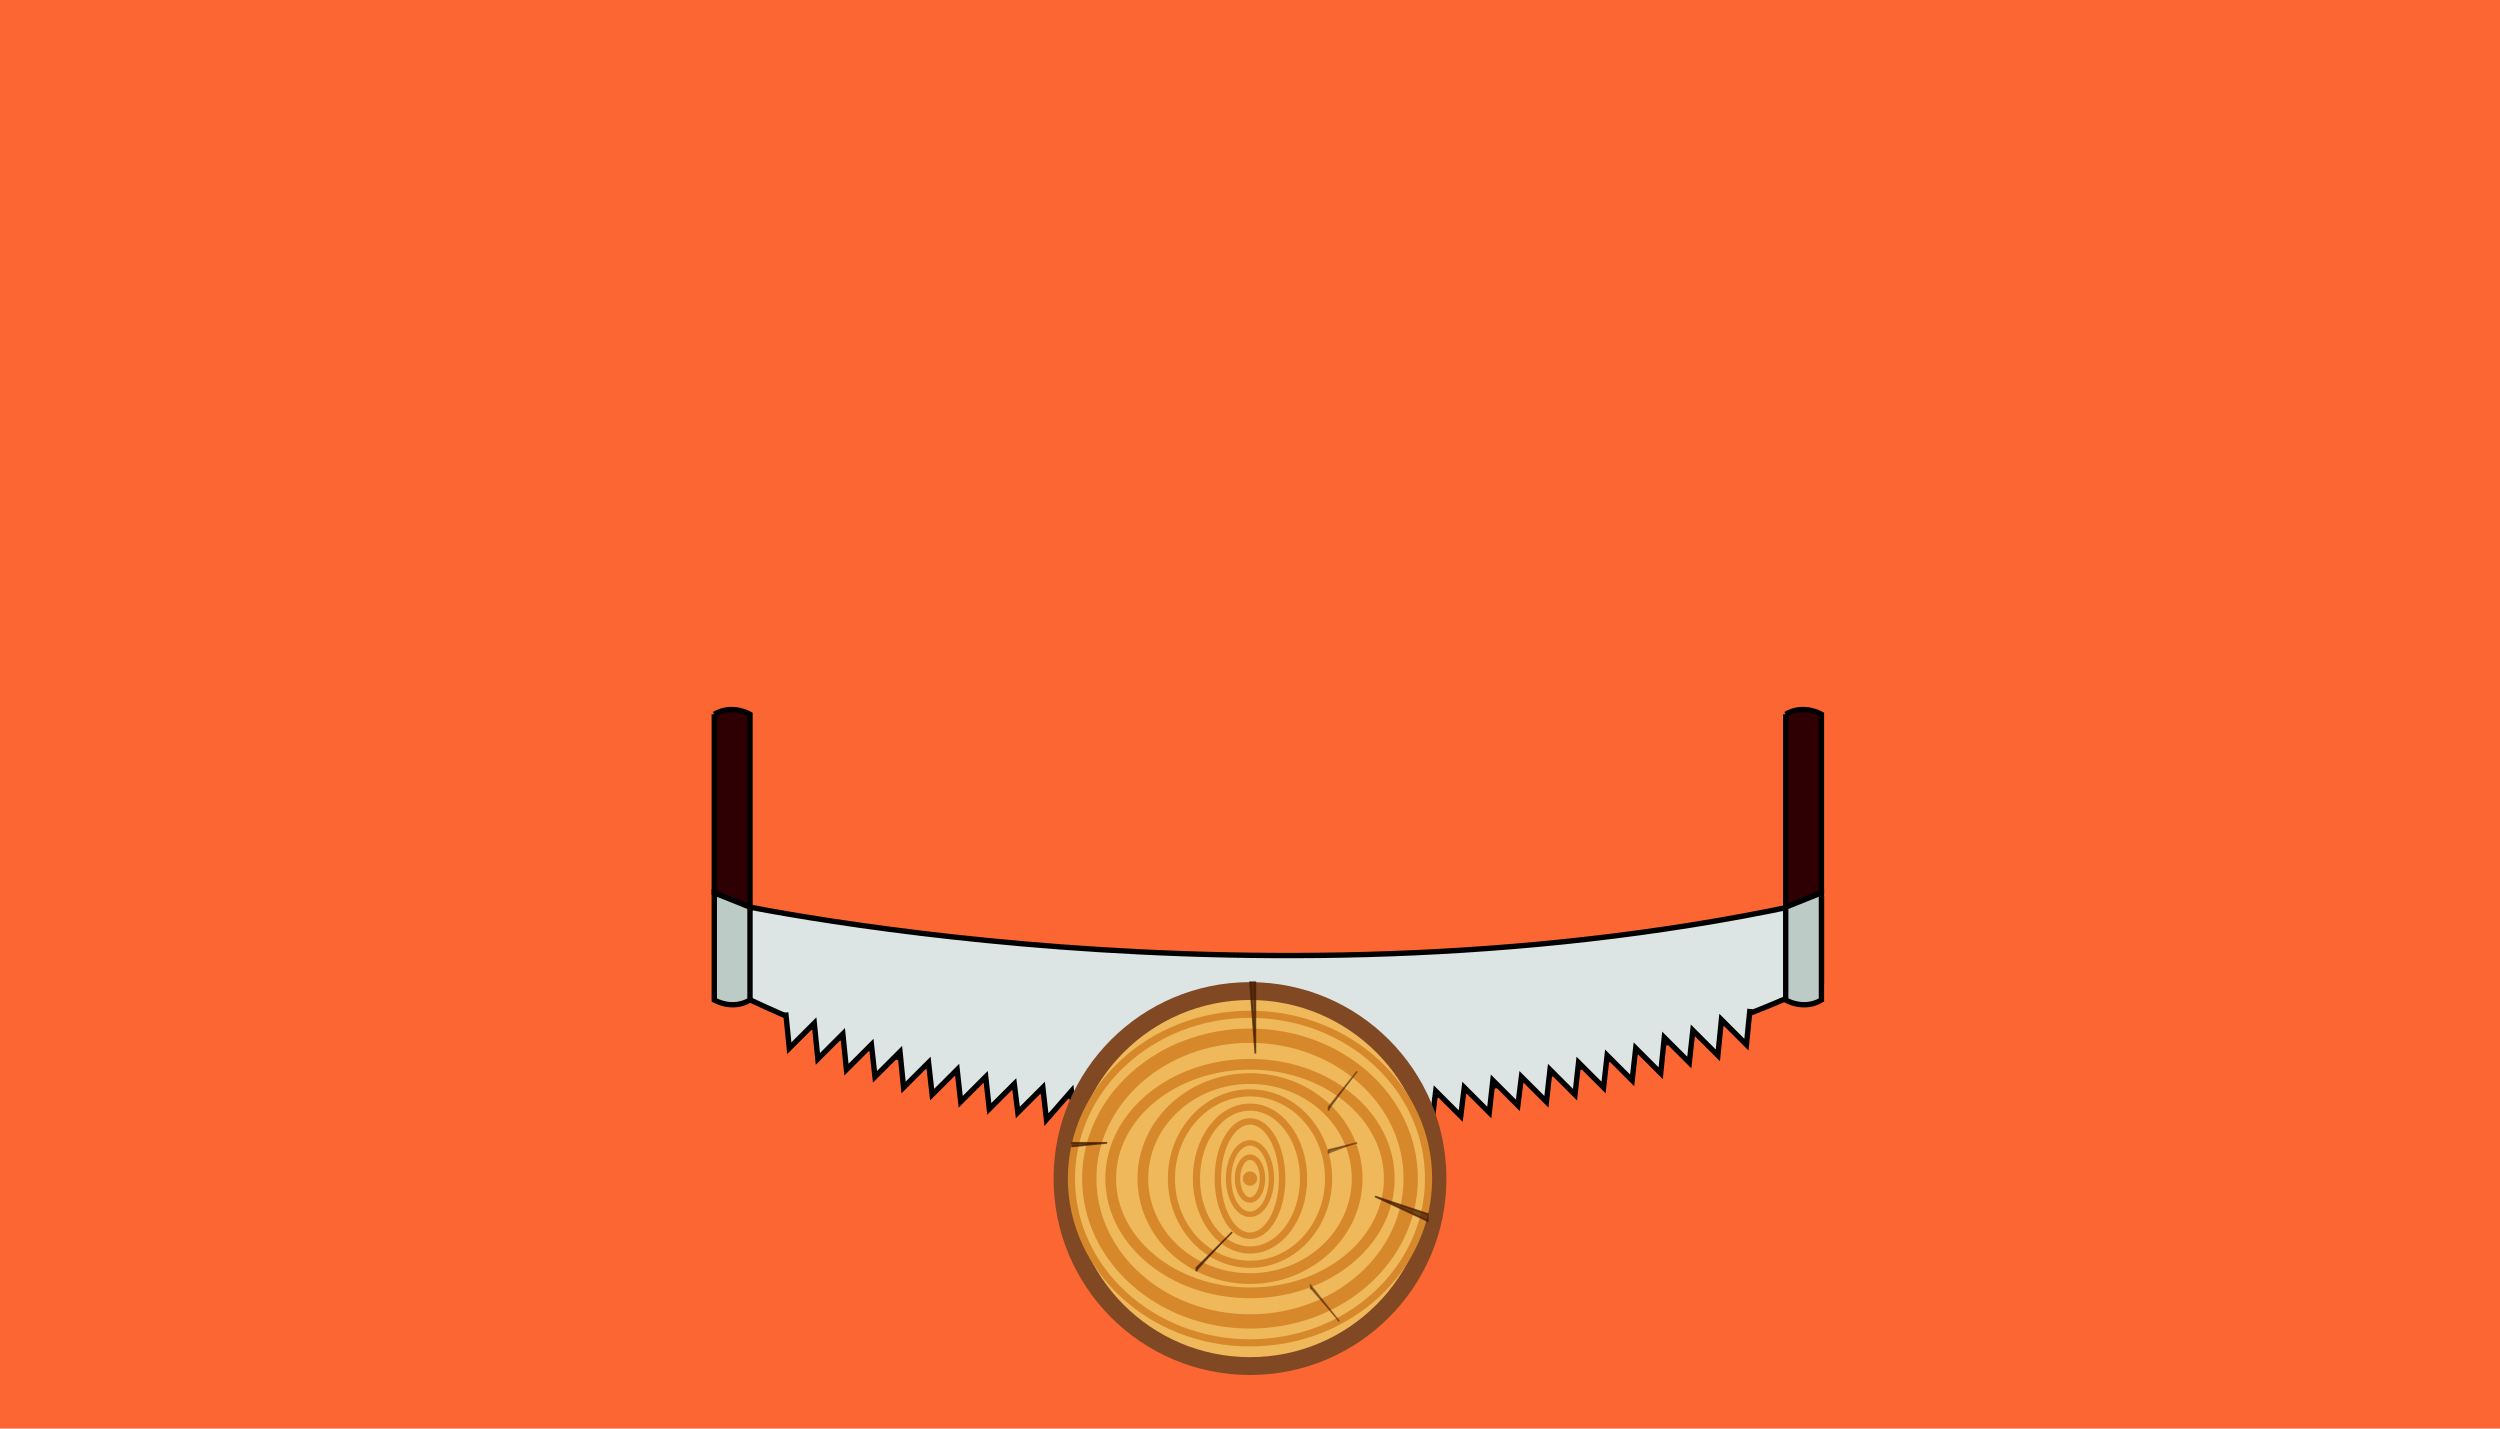
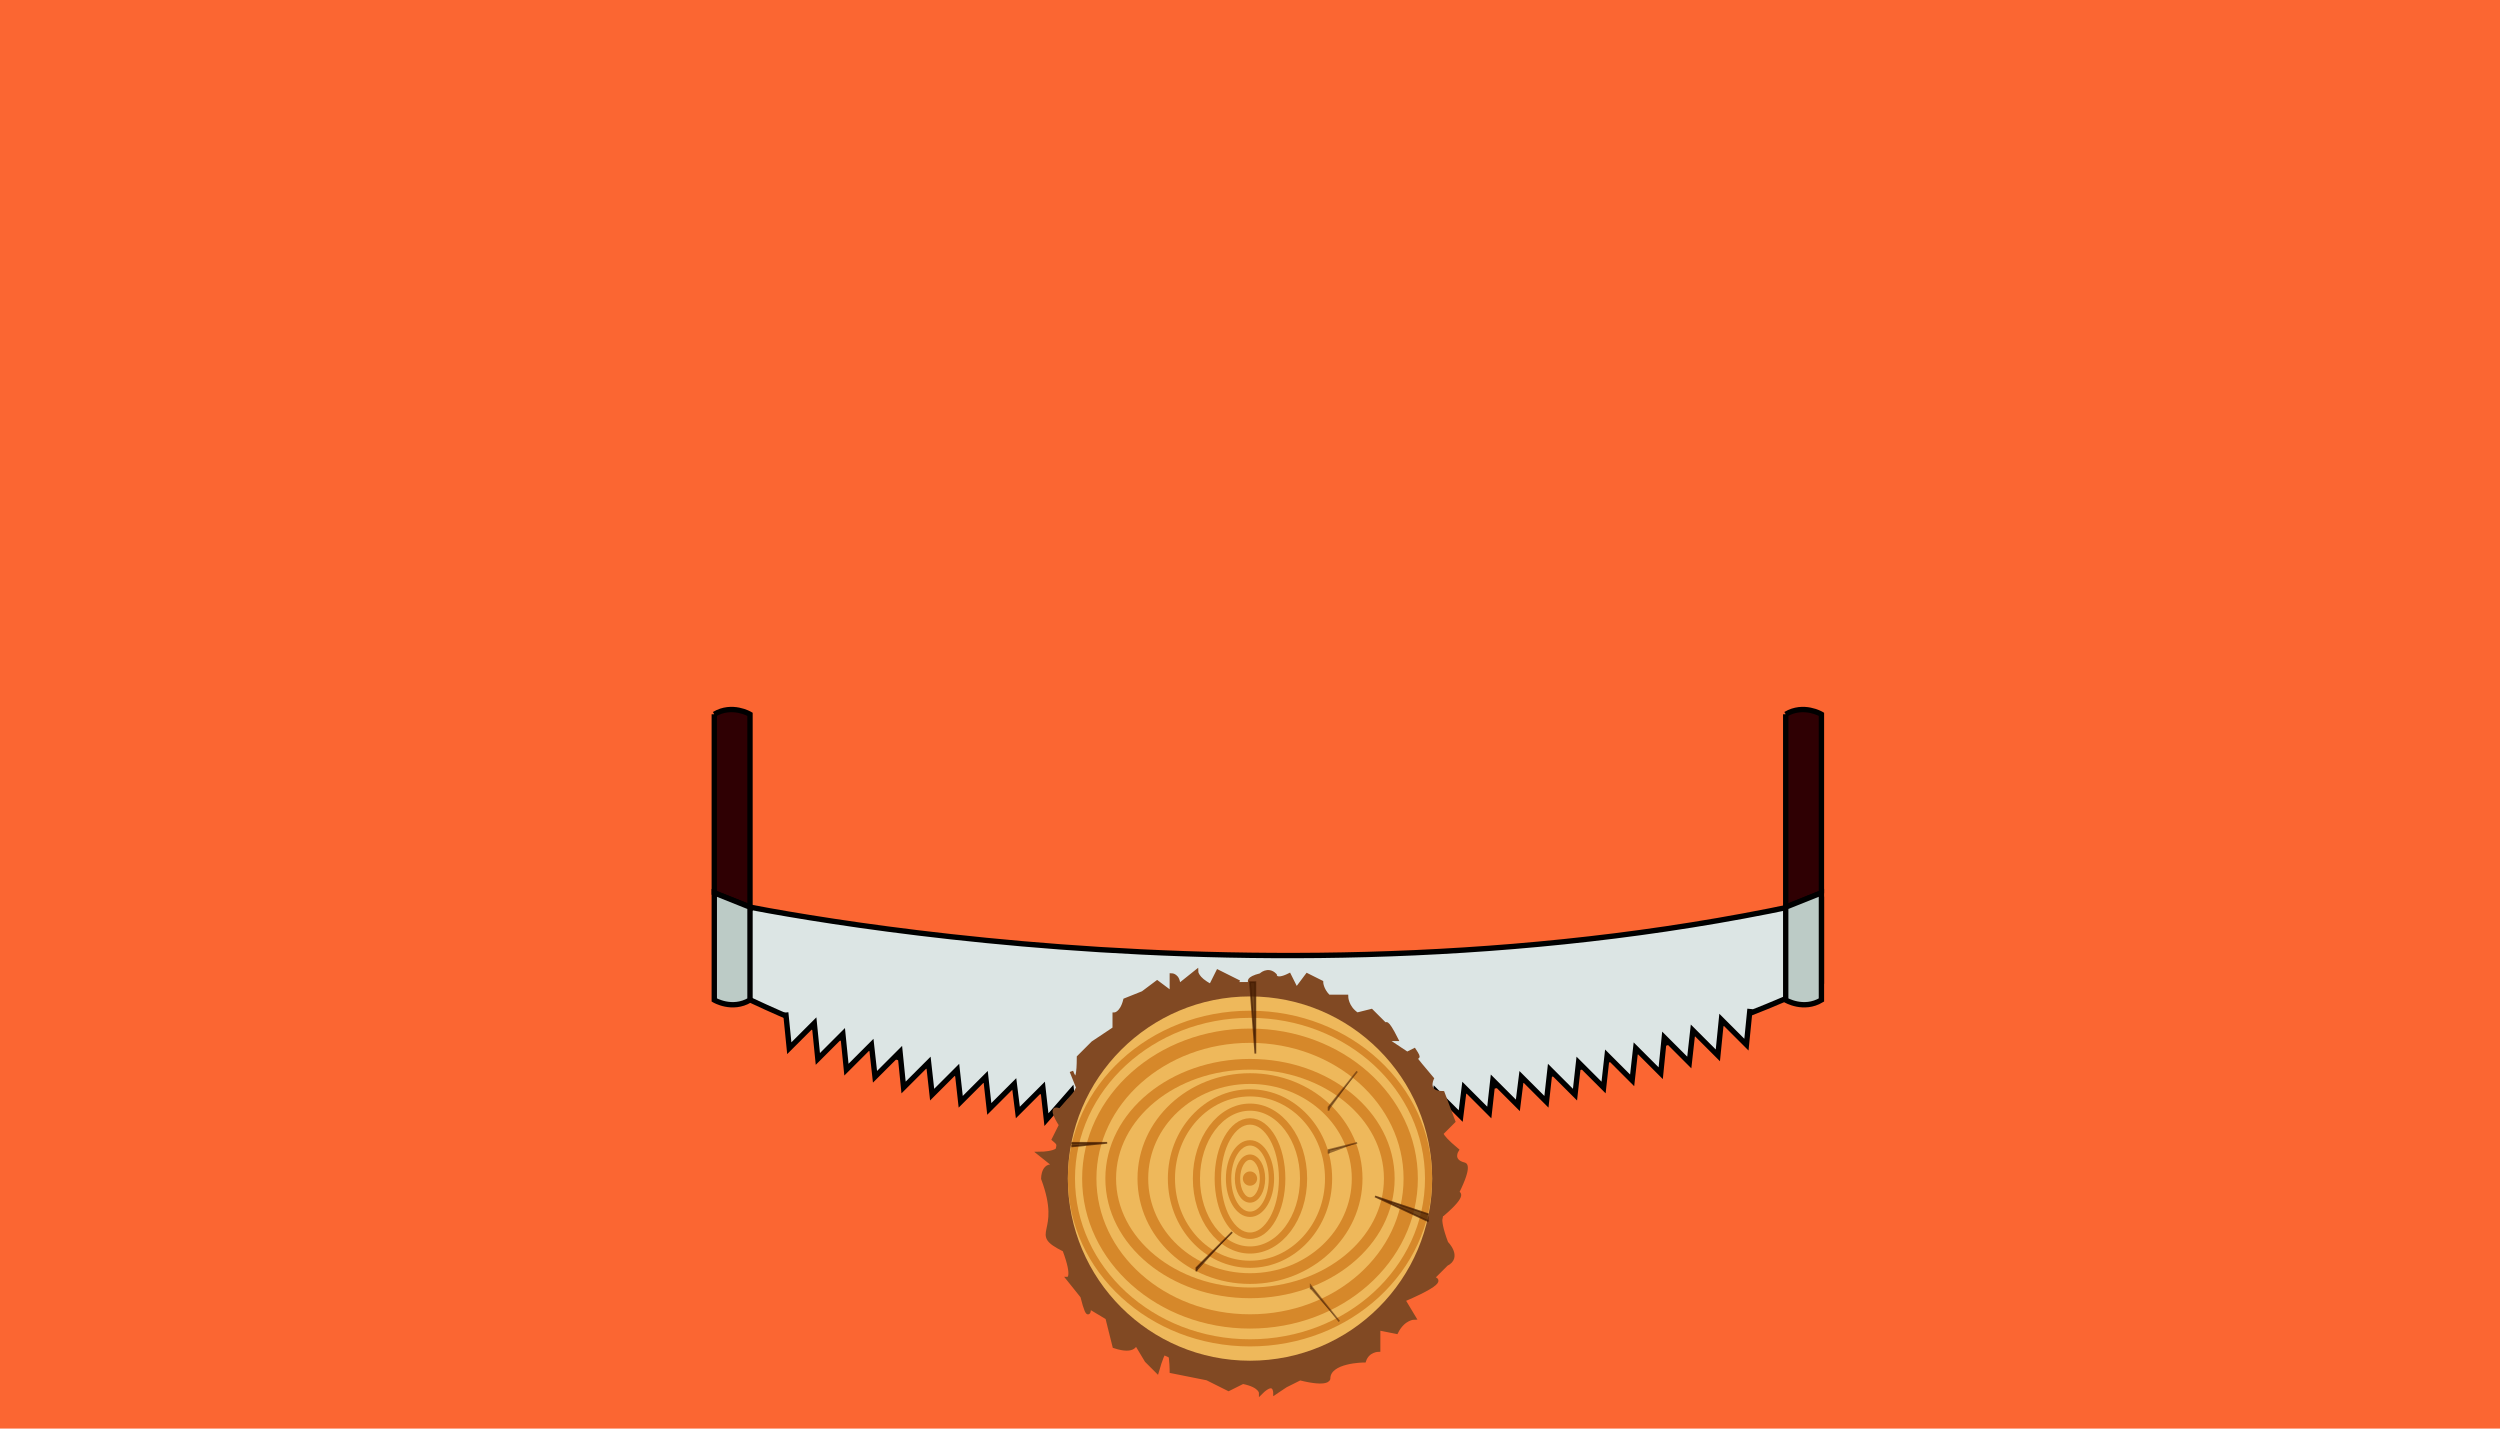
<svg xmlns="http://www.w3.org/2000/svg" height="400" viewBox="0 0 700 400" preserveAspectRatio="xMinYMin meet">
  <rect width="100%" height="100%" fill="#FB6632" />
  <g>
    <path d="M 200 252             c 0 0, 155 35, 310 0             c 0 0, 0 0, 0 23             c 0 0, -155 80, -310 0             " stroke="black" stroke-width="1.5" fill="#DCE5E4" />
    <path d="M 200 200             c 0 0, 0 0, 0 50             c 0 0, 0 0, 10 4             c 0 0 , 0 0, 0 -54             c 0 0, -5 -3, -10 0             " stroke="black" stroke-width="1.5" fill="#2F0003" />
    <path d="M 200 250             c 0 0, 0 0, 0 30             c 0 0, 5 3, 10 0             c 0 0, 0 0, 0 -26             z             " stroke="black" stroke-width="1.5" fill="#BCCBC6" />
    <path d="M 500 200             c 0 0, 0 0, 0 54             c 0 0, 0 0, 10 -4             c 0 0 , 0 3, 0 -50             c 0 0, -5 -3, -10 0             " stroke="black" stroke-width="1.5" fill="#2F0003" />
    <path d="M 500 254             c 0 0, 0 0, 0 26             c 0 0, 5 3, 10 0             c 0 0, 0 0, 0 -30             z             " stroke="black" stroke-width="1.5" fill="#BCCBC6" />
    <path d="M 490 282.5             c 0 0, 0 0, -1 10             c 0 0, 0 0, -7 -7             c 0 0, 0 0, -1 10             c 0 0, 0 0, -7 -7             c 0 0, 0 0, -1 9             c 0 0, 0 0, -7 -7             c 0 0, 0 0, -1 10             c 0 0, 0 0, -7 -7             c 0 0, 0 0, -1 9             c 0 0, 0 0, -7 -7             c 0 0, 0 0, -1 9             c 0 0, 0 0, -7 -7             c 0 0, 0 0, -1 9             c 0 0, 0 0, -7 -7             c 0 0, 0 0, -1 9             c 0 0, 0 0, -7 -7             c 0 0, 0 0, -1 8             c 0 0, 0 0, -7 -7             c 0 0, 0 0, -1 9             c 0 0, 0 0, -7 -7             c 0 0, 0 0, -1 8             c 0 0, 0 0, -7 -7             c 0 0, 0 0, -1 8             c 0 0, 0 0, -7 -7             c 0 0, 0 0, -1 8             c 0 0, 0 0, -7 -7             c 0 0, 0 0, -1 8             c 0 0, 0 0, -7 -7             c 0 0, 0 0, -1 8             c 0 0, 0 0, -6 -7             c 0 0, 0 0, -1 8             c 0 0, 0 0, -7 -8               " stroke="black" stroke-width="1.5" fill="#DCE5E4" />
    <path d="M220 283.5                 c 0 0, 0 0, 1 10                 c 0 0, 0 0, 7 -7                 c 0 0, 0 0, 1 10                 c 0 0, 0 0, 7 -7                 c 0 0, 0 0, 1 10                 c 0 0, 0 0, 7 -7                 c 0 0, 0 0, 1 9                 c 0 0, 0 0, 7 -7                 c 0 0, 0 0, 1 10                 c 0 0, 0 0, 7 -7                 c 0 0, 0 0, 1 9                 c 0 0, 0 0, 7 -7                 c 0 0, 0 0, 1 9                 c 0 0, 0 0, 7 -7                 c 0 0, 0 0, 1 9                 c 0 0, 0 0, 7 -7                 c 0 0, 0 0, 1 8                 c 0 0, 0 0, 7 -7                 c 0 0, 0 0, 1 9                 c 0 0, 0 0, 7 -8                 c 0 0, 0 0, 1 9                 c 0 0, 0 0, 7 -8                 c 0 0, 0 0, 1 9                 c 0 0, 0 0, 7 -8                 c 0 0, 0 0, 1 9                 c 0 0, 0 0, 7 -8                 c 0 0, 0 0, 1 9                 c 0 0, 0 0, 7 -8                 c 0 0, 0 0, 1.5 8                 c 0 0, 0 0, 7 -8                 c 0 0, 0 0, 1.5 8                 c 0 0, 0 0, 7 -8                 c 0 0, 0 0, 1 8                 c 0 0, 0 0, 7 -8                 c 0 0, 0 0, 1.5 8                 c 0 0, 0 0, 5 -8                 " stroke="black" stroke-width="1.5" fill="#DCE5E4" />
  </g>
  <g>
    <circle r="55" cx="350" cy="330" fill="#814923" />
-     <circle r="50" cx="350" cy="330" fill="#EEB85B" />
+     <path d="M 350 275                 c 0 0, -1 -1, 3 -2                 c 0 0, 2 -2, 4 0                 c 0 0, 0 2, 4 0                 c 0 0, 0 0, 2 4                 c 0 0, 0 0, 3 -4                 c 0 0, 0 0, 4 2                 c 0 0, 0 2, 2 4                 c 0 0, 0 0, 5 0                 c 0 0, 0 3, 3 5                 c 0 0, 0 0, 4 -1                 c 0 0, 2 2, 4 4                 c 0 0, 0 -2, 3 4                 c 0 0, 0 0, -3 0                 c 0 0, 0 0, 6 4                 c 0 0, 0 0, 2 -1                 c 4 6, -6 -5, 5 8                 c 0 0, -2 4, 3 4                 c 0 0, 0 0, 3 8                 c 0 0, 0 0, -3 3                 c 0 0, -2 0, 4 5                 c 0 0, -2 3, 2 4                 c 0 0, 2 0, -2 8                 c 0 0, 3 0, -4 6                 c 0 0, -2 0, 1 8                 c 0 0, 4 4, 0 6                 c 0 0, 0 0, -4 4                 c 0 0, 6 0, -8 6                 c 0 0, 0 0, 3 5                 c 0 0, -3 0, -5 4                 c 0 0, 0 0, -5 -1                 c 0 0, 0 0, 0 6                 c 0 0, -3 0, -4 3                 c 0 0, -10 0, -10 5                 c 0 0, 0 2, -8 0                 c 0 0, 0 0, -4 2                 c 0 0, 0 0, -3 2                 c 0 0, 0 -4, -4 0                 c 0 0, 0 -2, -5 -3                 c 0 0, 0 0, -4 2                 c 0 0, 0 0, -6 -3                 c 0 0, 0 0, -10 -2                 c 0 0, 0 -14, -4 0                 c 0 0, 0 0, -3 -3                 c 0 0, 0 0, -3 -5                 c 0 0, 0 3, -6 1                 c 0 0, 0 0, -2 -8                 c 0 0, 0 0, -5 -3                 c 0 0, 0 5, -2 -3                 c 0 0, 0 0, -4 -5                 c 0 0, 2 0, -1 -8                 c -10 -5, 0 -4, -6 -20                 c 0 0, 0 -5, 4 -3                 c 0 0, 0 0, -5 -4                 c 0 0, 9 0, 4 -4                 c 0 0, 0 0, 2 -4                 c 0 0, -4 -6, 0 -4                 c 0 0, -4 4, 5 -6                 c 0 0, 0 0, -2 -5                 c 0 0, 2 6, 2 -4                 c 0 0, 0 0, 4 -4                 c 0 0, 0 0, 6 -4                 c 0 0, 0 0, 0 -4                 c 0 0, 2 0, 3 -4                 c 0 0, 0 0, 5 -2                 c 0 0, 0 0, 4 -3                 c 0 0, 0 0, 4 3                 c 0 0, 0 0, 0 -5                 c 0 0, 2 0, 2 3                 c 0 0, 0 0, 5 -4                 c 0 0, 0 2, 4 4                 c 0 0, 0 0, 2 -4                 c 0 0, 0 0, 6 3                 " stroke="#814923" fill="#814923" />
+     <circle r="51" cx="350" cy="330" fill="#EEB85B" />
    <circle r="2" cx="350" cy="330" fill="#D6882A" />
    <ellipse rx="3.5" ry="1.5%" cx="50%" cy="82.5%" stroke="#D6882A" stroke-width="1.5" fill="none" />
    <ellipse rx="6" ry="2.5%" cx="50%" cy="82.5%" stroke="#D6882A" stroke-width="1.5" fill="none" />
    <ellipse rx="9" ry="4%" cx="50%" cy="82.5%" stroke="#D6882A" stroke-width="1.8" fill="none" />
    <ellipse rx="15" ry="5%" cx="50%" cy="82.5%" stroke="#D6882A" stroke-width="2" fill="none" />
    <ellipse rx="22" ry="6%" cx="50%" cy="82.5%" stroke="#D6882A" stroke-width="2" fill="none" />
    <ellipse rx="30" ry="7%" cx="50%" cy="82.5%" stroke="#D6882A" stroke-width="3" fill="none" />
    <ellipse rx="39" ry="8%" cx="50%" cy="82.5%" stroke="#D6882A" stroke-width="3" fill="none" />
    <ellipse rx="45" ry="10%" cx="50%" cy="82.5%" stroke="#D6882A" stroke-width="4" fill="none" />
    <ellipse rx="50" ry="11.5%" cx="50%" cy="82.5%" stroke="#D6882A" stroke-width="2" fill="none" />
    <path d="M 350 275                 c 0 0, 0 0, 1.5 20                 c 0 0, 0 0, 0 -20                 z                 " stroke="#421A00" stroke-width="0.5" stroke-opacity="0.7" fill="#421A00" fill-opacity="0.7" />
    <path d="M 400 340                 c 0 0, 0 0, -15 -5                 c 0 0, 0 0, 15 7                 " stroke="#421A00" stroke-width="0.5" stroke-opacity="0.7" fill="#421A00" fill-opacity="0.7" />
    <path d="M 300 320                 c 0 0, 0 0, 10 0                 c 0 0, 0 0, -10 1                 " stroke="#421A00" stroke-width="0.5" stroke-opacity="0.7" fill="#421A00" fill-opacity="0.7" />
    <path d="M 345 345                 c 0 0, 0 0, -10 10                 c 0 0, 0 0, 0 1                 " stroke="#421A00" stroke-width="0.5" stroke-opacity="0.7" fill="#421A00" fill-opacity="0.7" />
    <path d="M 380 300                 c 0 0, 0 0, -8 10                 c 0 0, 0 0, 0 1                 " stroke="#421A00" stroke-width="0.5" stroke-opacity="0.5" fill="#421A00" fill-opacity="0.5" />
    <path d="M 380 320                 c 0 0, 0 0, -8 2                 c 0 0, 0 0, 0 1                 " stroke="#421A00" stroke-width="0.5" stroke-opacity="0.5" fill="#421A00" fill-opacity="0.5" />
    <path d="M 375 370                 c 0 0, 0 0, -8 -10                 c 0 0, 0 0, 0 1                 " stroke="#421A00" stroke-width="0.5" stroke-opacity="0.5" fill="#421A00" fill-opacity="0.5" />
  </g>
</svg>
